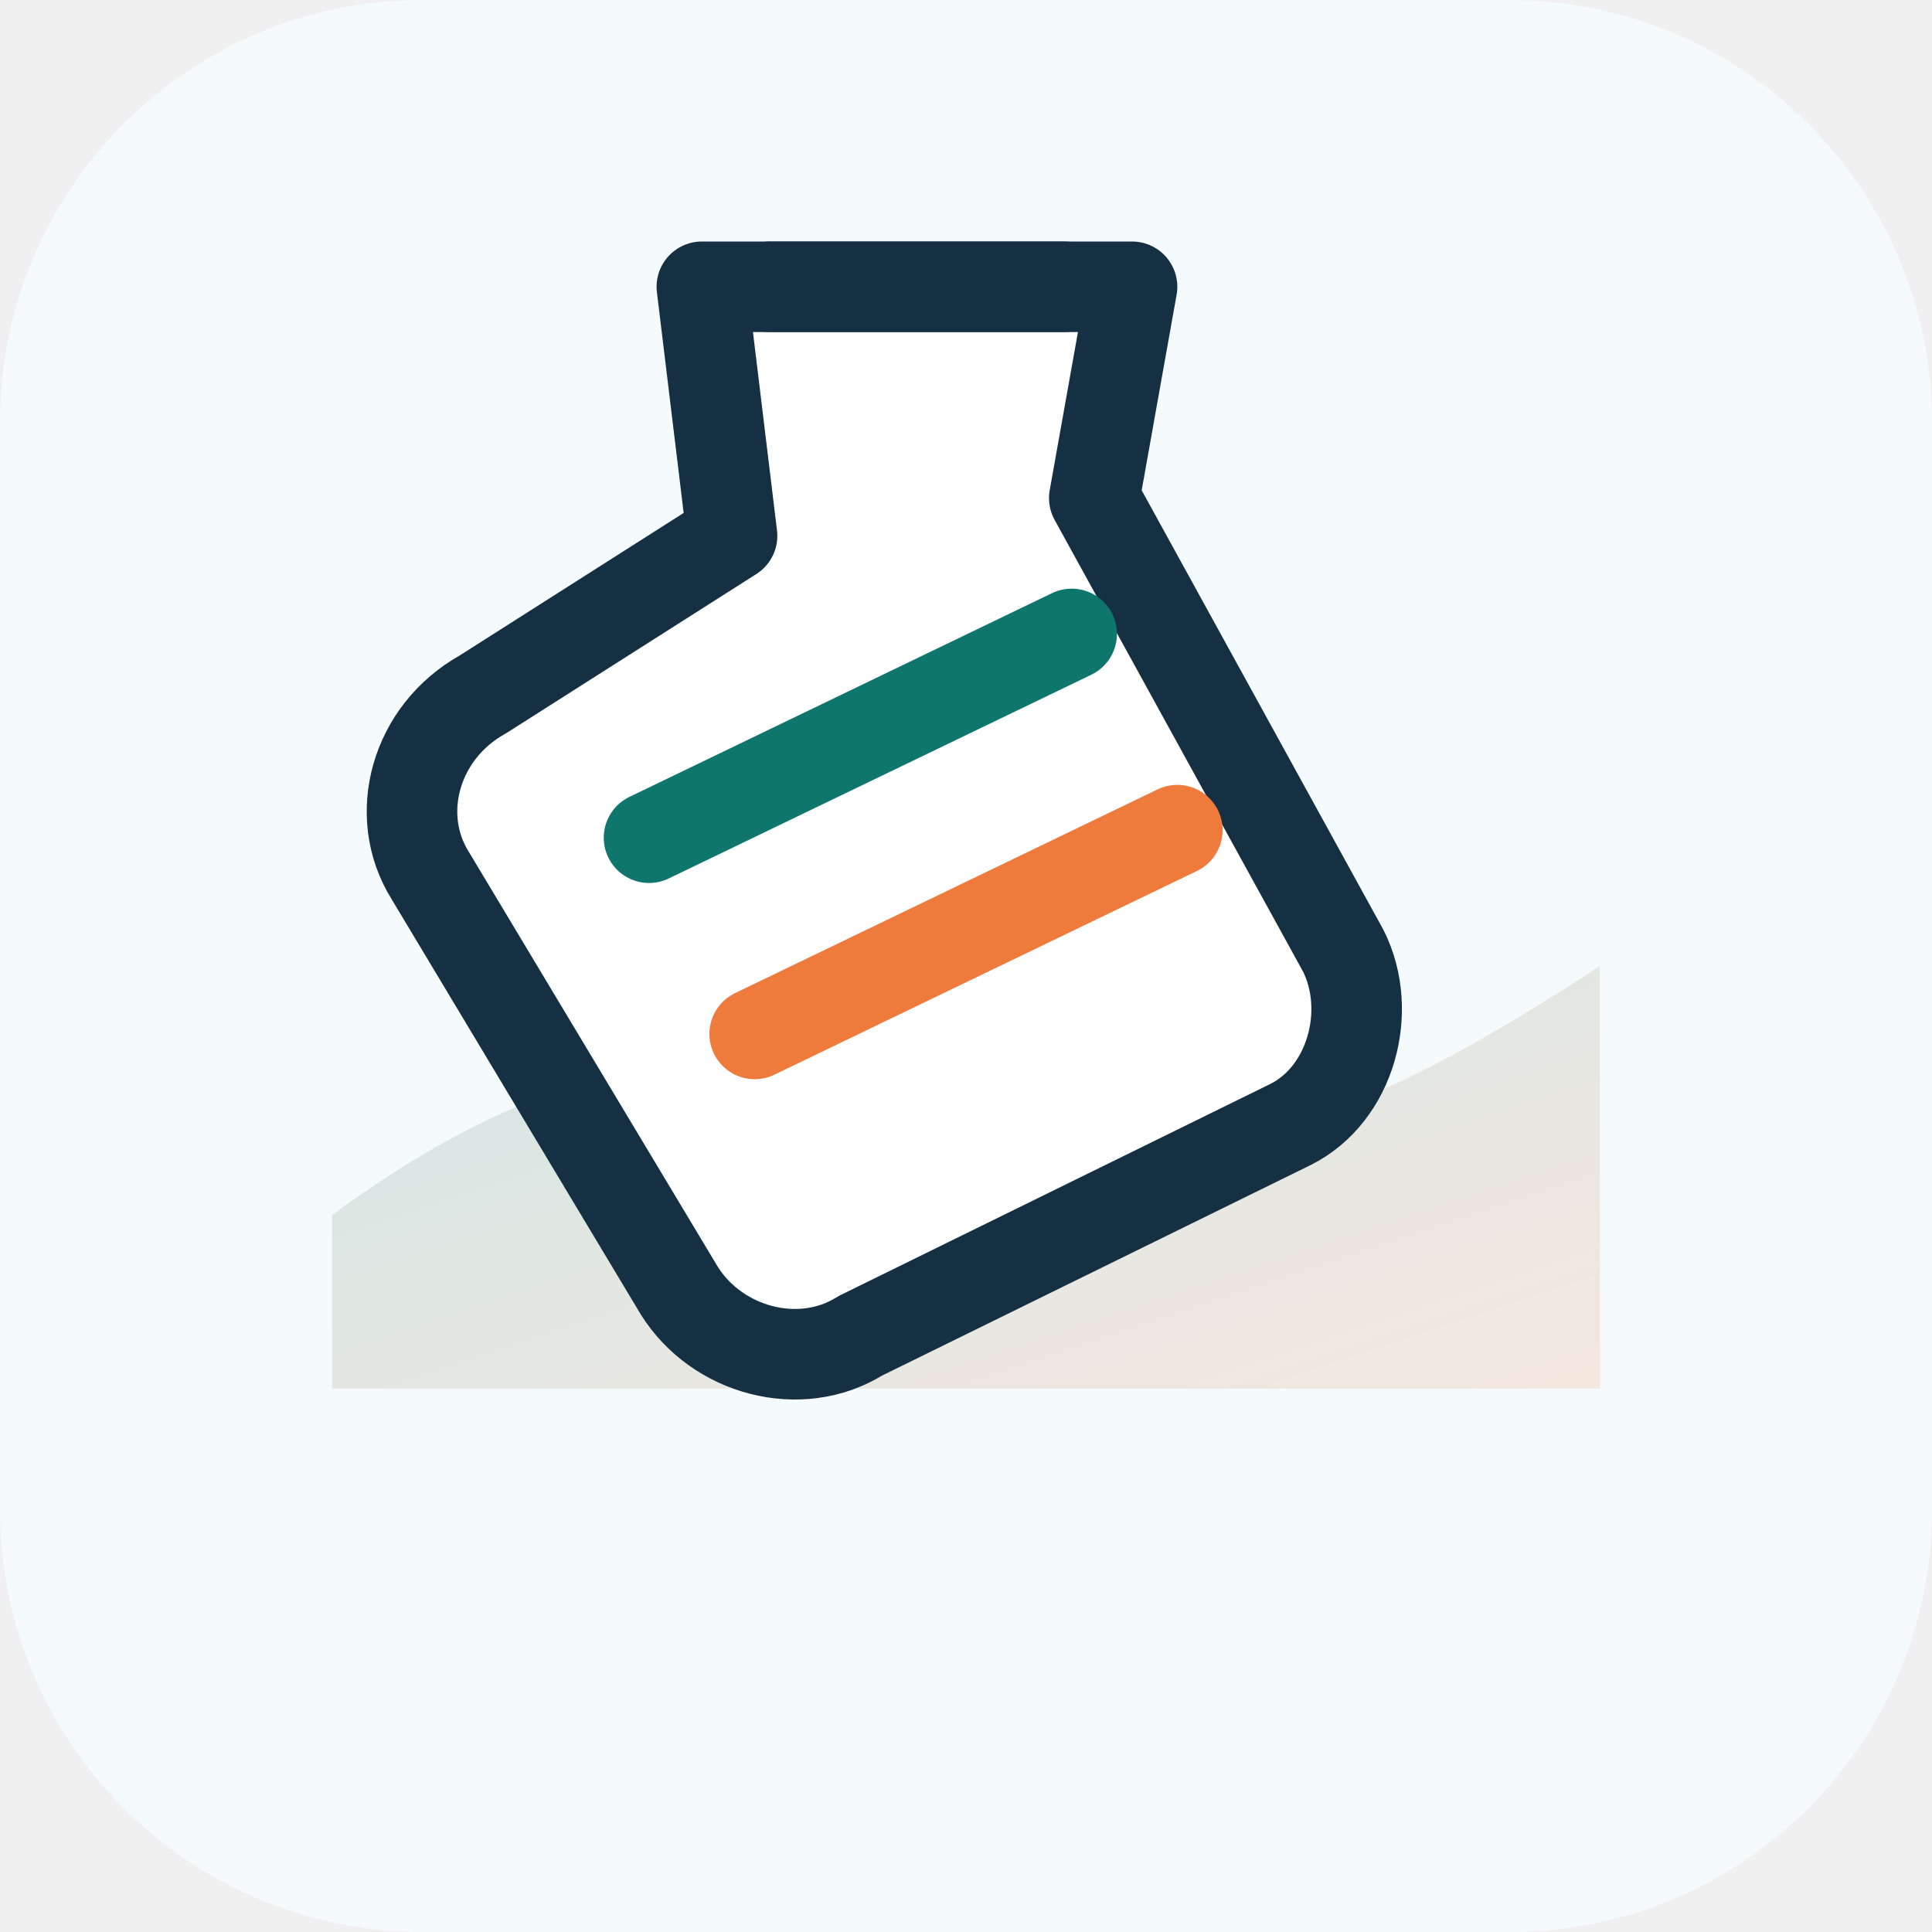
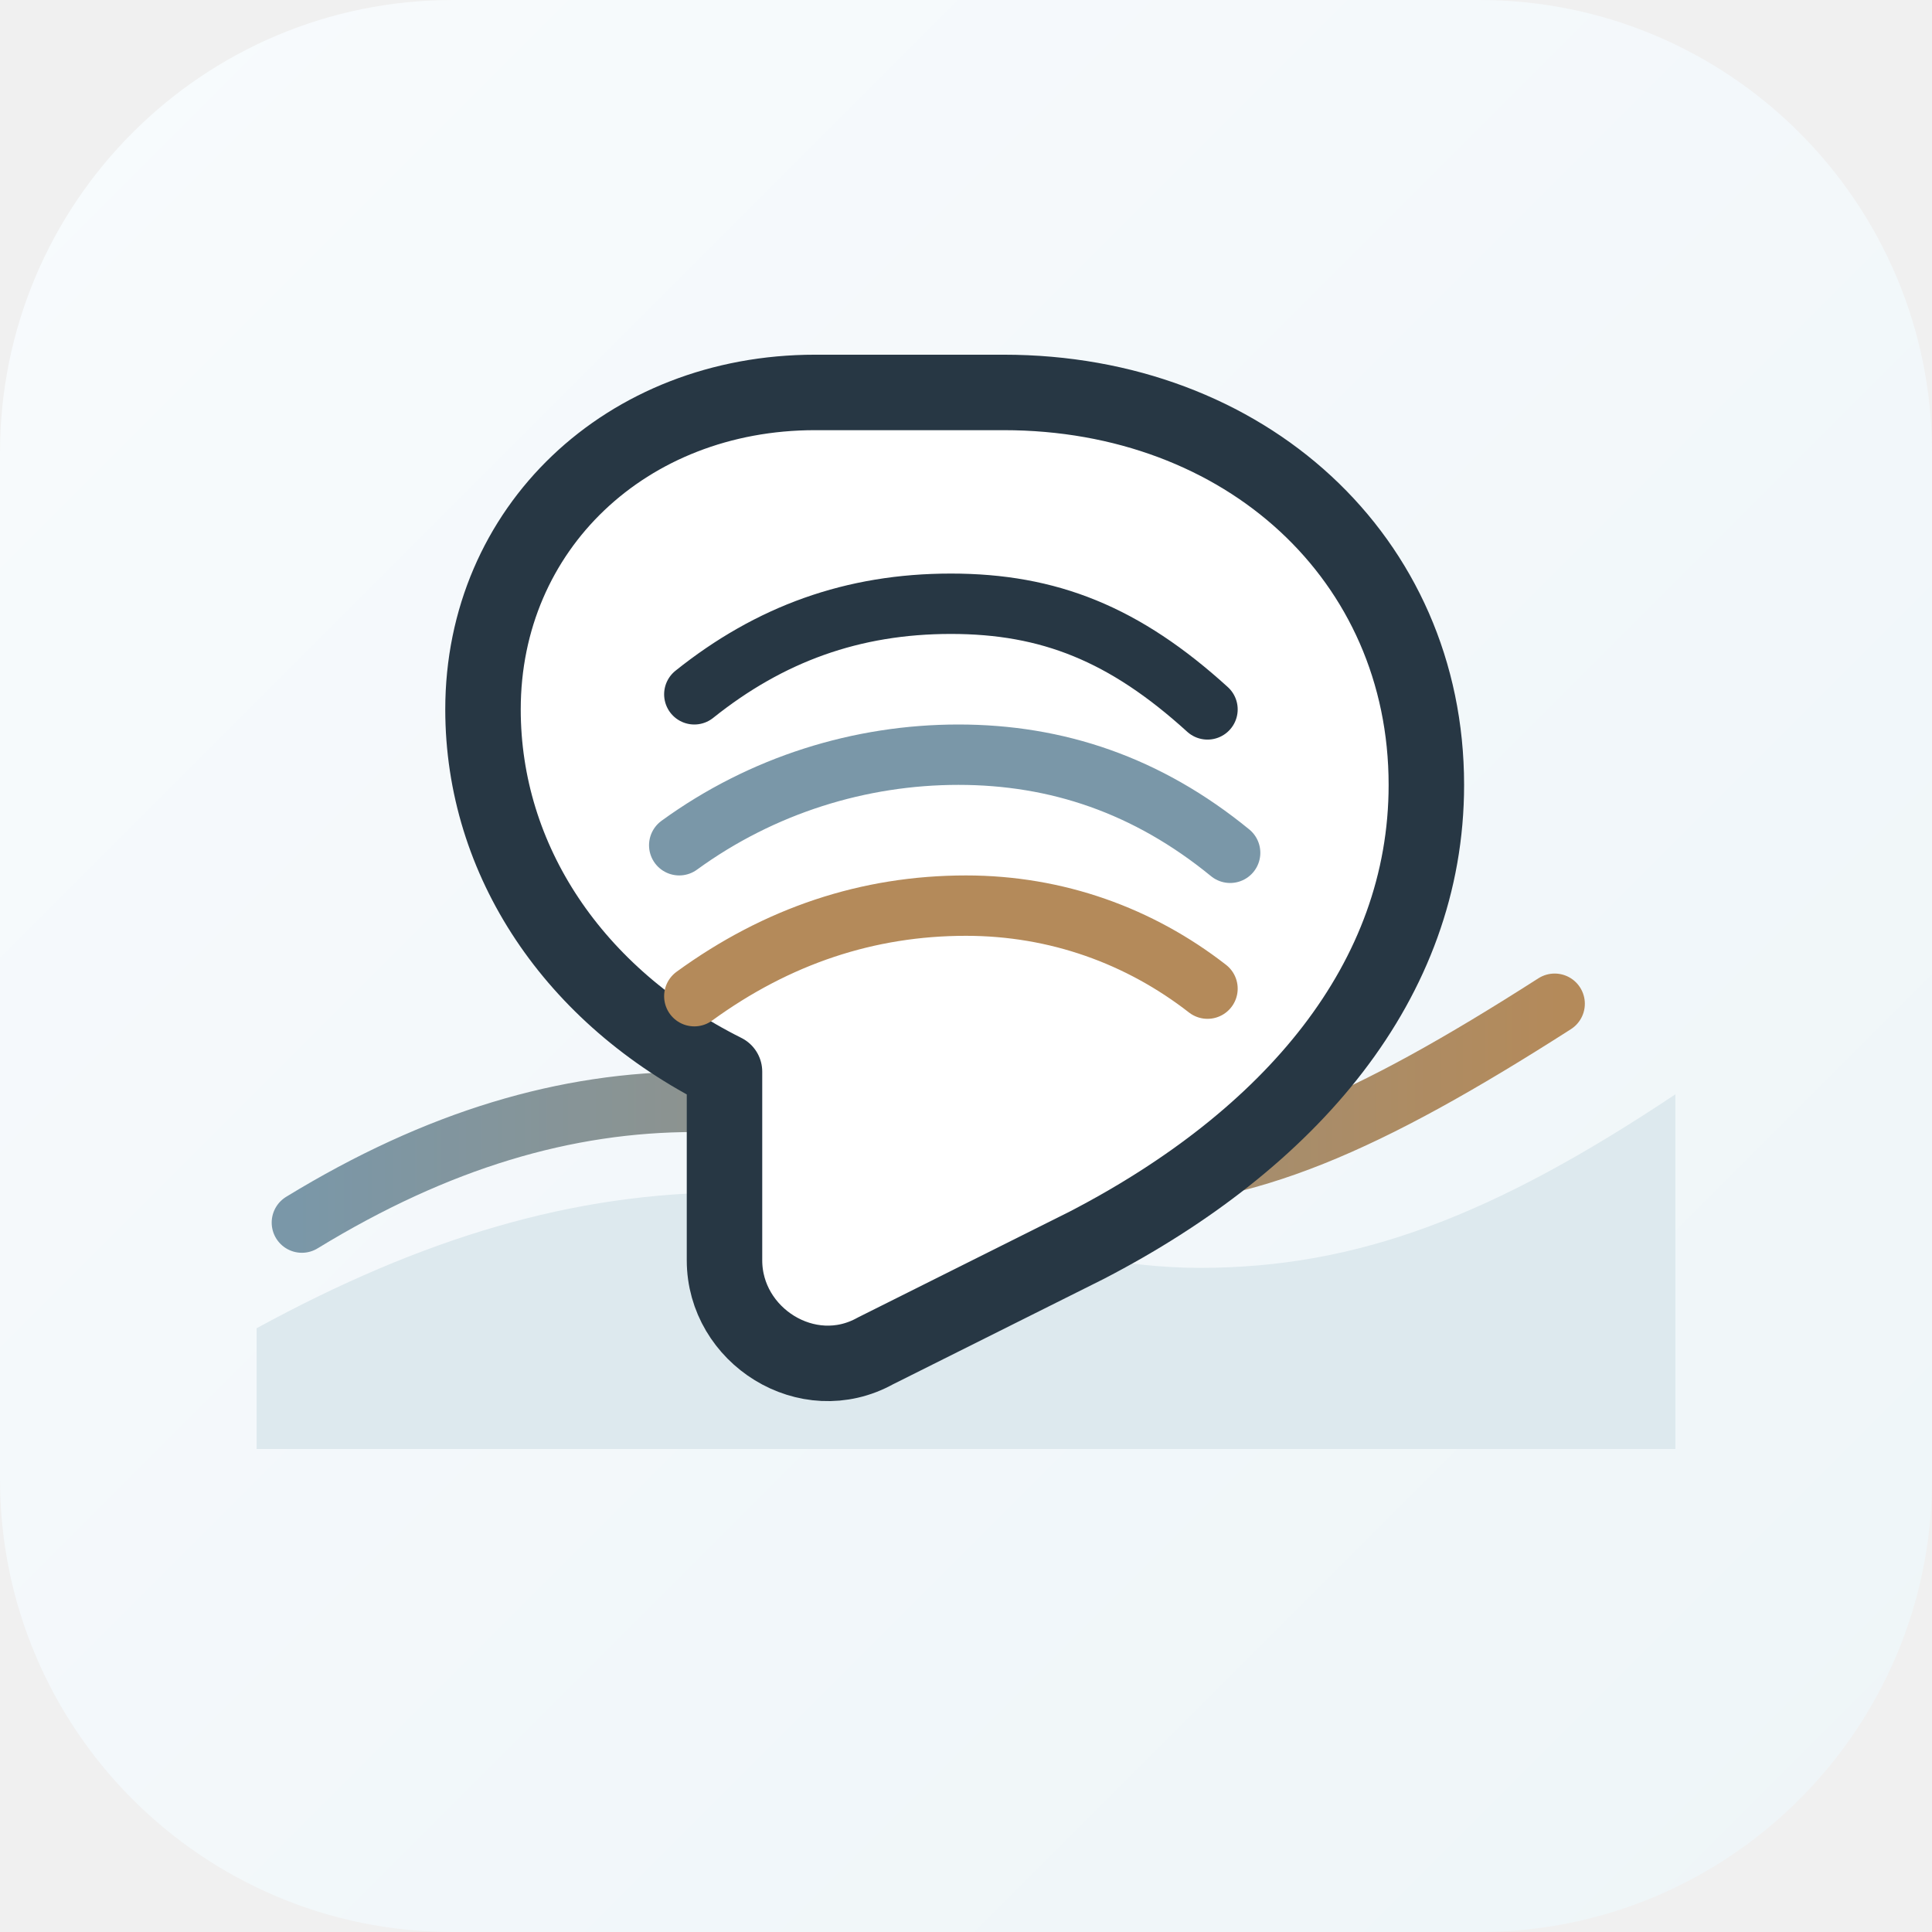
<svg xmlns="http://www.w3.org/2000/svg" width="256" height="256" viewBox="0 0 256 256">
  <defs>
    <linearGradient id="sea" x1="0%" y1="0%" x2="100%" y2="100%">
-       <stop offset="0%" stop-color="#0f766e" />
-       <stop offset="100%" stop-color="#ee7a3b" />
+       <stop offset="0%" stop-color="#f8fbfd" />
+       <stop offset="100%" stop-color="#eef5f8" />
+     </linearGradient>
+     <linearGradient id="wave" x1="0%" y1="0%" x2="100%" y2="0%">
+       <stop offset="0%" stop-color="#7a97a8" />
+       <stop offset="100%" stop-color="#b48a5a" />
    </linearGradient>
  </defs>
-   <rect width="256" height="256" rx="56" fill="#f5fbfd" />
-   <path d="M44 161C63 147 81 140 99 140C120 140 133 151 154 151C171 151 186 145 212 128V184H44V161Z" fill="url(#sea)" opacity="0.16" />
-   <path d="M118 38H150L145 66L178 126C182 134 179 145 171 149L114 177C106 182 95 179 90 171L57 116C52 108 55 97 64 92L97 71L93 38H118Z" fill="white" stroke="#163043" stroke-width="12" stroke-linejoin="round" />
-   <path d="M86 111L142 84" stroke="#0f766e" stroke-width="12" stroke-linecap="round" />
-   <path d="M100 137L156 110" stroke="#ee7a3b" stroke-width="12" stroke-linecap="round" />
-   <path d="M102 38H141" stroke="#163043" stroke-width="12" stroke-linecap="round" />
+   <rect width="256" height="256" rx="60" fill="url(#sea)" />
+   <path d="M34 176C56 164 76 158 97 158C120 158 138 168 159 168C180 168 198 161 222 145V192H34V176Z" fill="#dde9ee" />
+   <path d="M40 162C58 151 75 146 92 146C113 146 126 156 147 156C165 156 181 149 206 133" fill="none" stroke="url(#wave)" stroke-width="8" stroke-linecap="round" />
+   <path d="M133 52C165 52 189 74 189 104C189 130 171 151 144 165L116 179C107 184 96 177 96 167V142C76 132 64 114 64 94C64 70 83 52 108 52H133Z" fill="#ffffff" stroke="#273744" stroke-width="10" stroke-linejoin="round" />
+   <path d="M92 92C102 84 113 80 126 80C139 80 149 84 160 94" fill="none" stroke="#273744" stroke-width="8" stroke-linecap="round" />
+   <path d="M90 112C101 104 114 100 127 100C140 100 152 104 163 113" fill="none" stroke="#7a97a8" stroke-width="8" stroke-linecap="round" />
+   <path d="M92 132C103 124 115 120 128 120C140 120 151 124 160 131" fill="none" stroke="#b48a5a" stroke-width="8" stroke-linecap="round" />
</svg>
